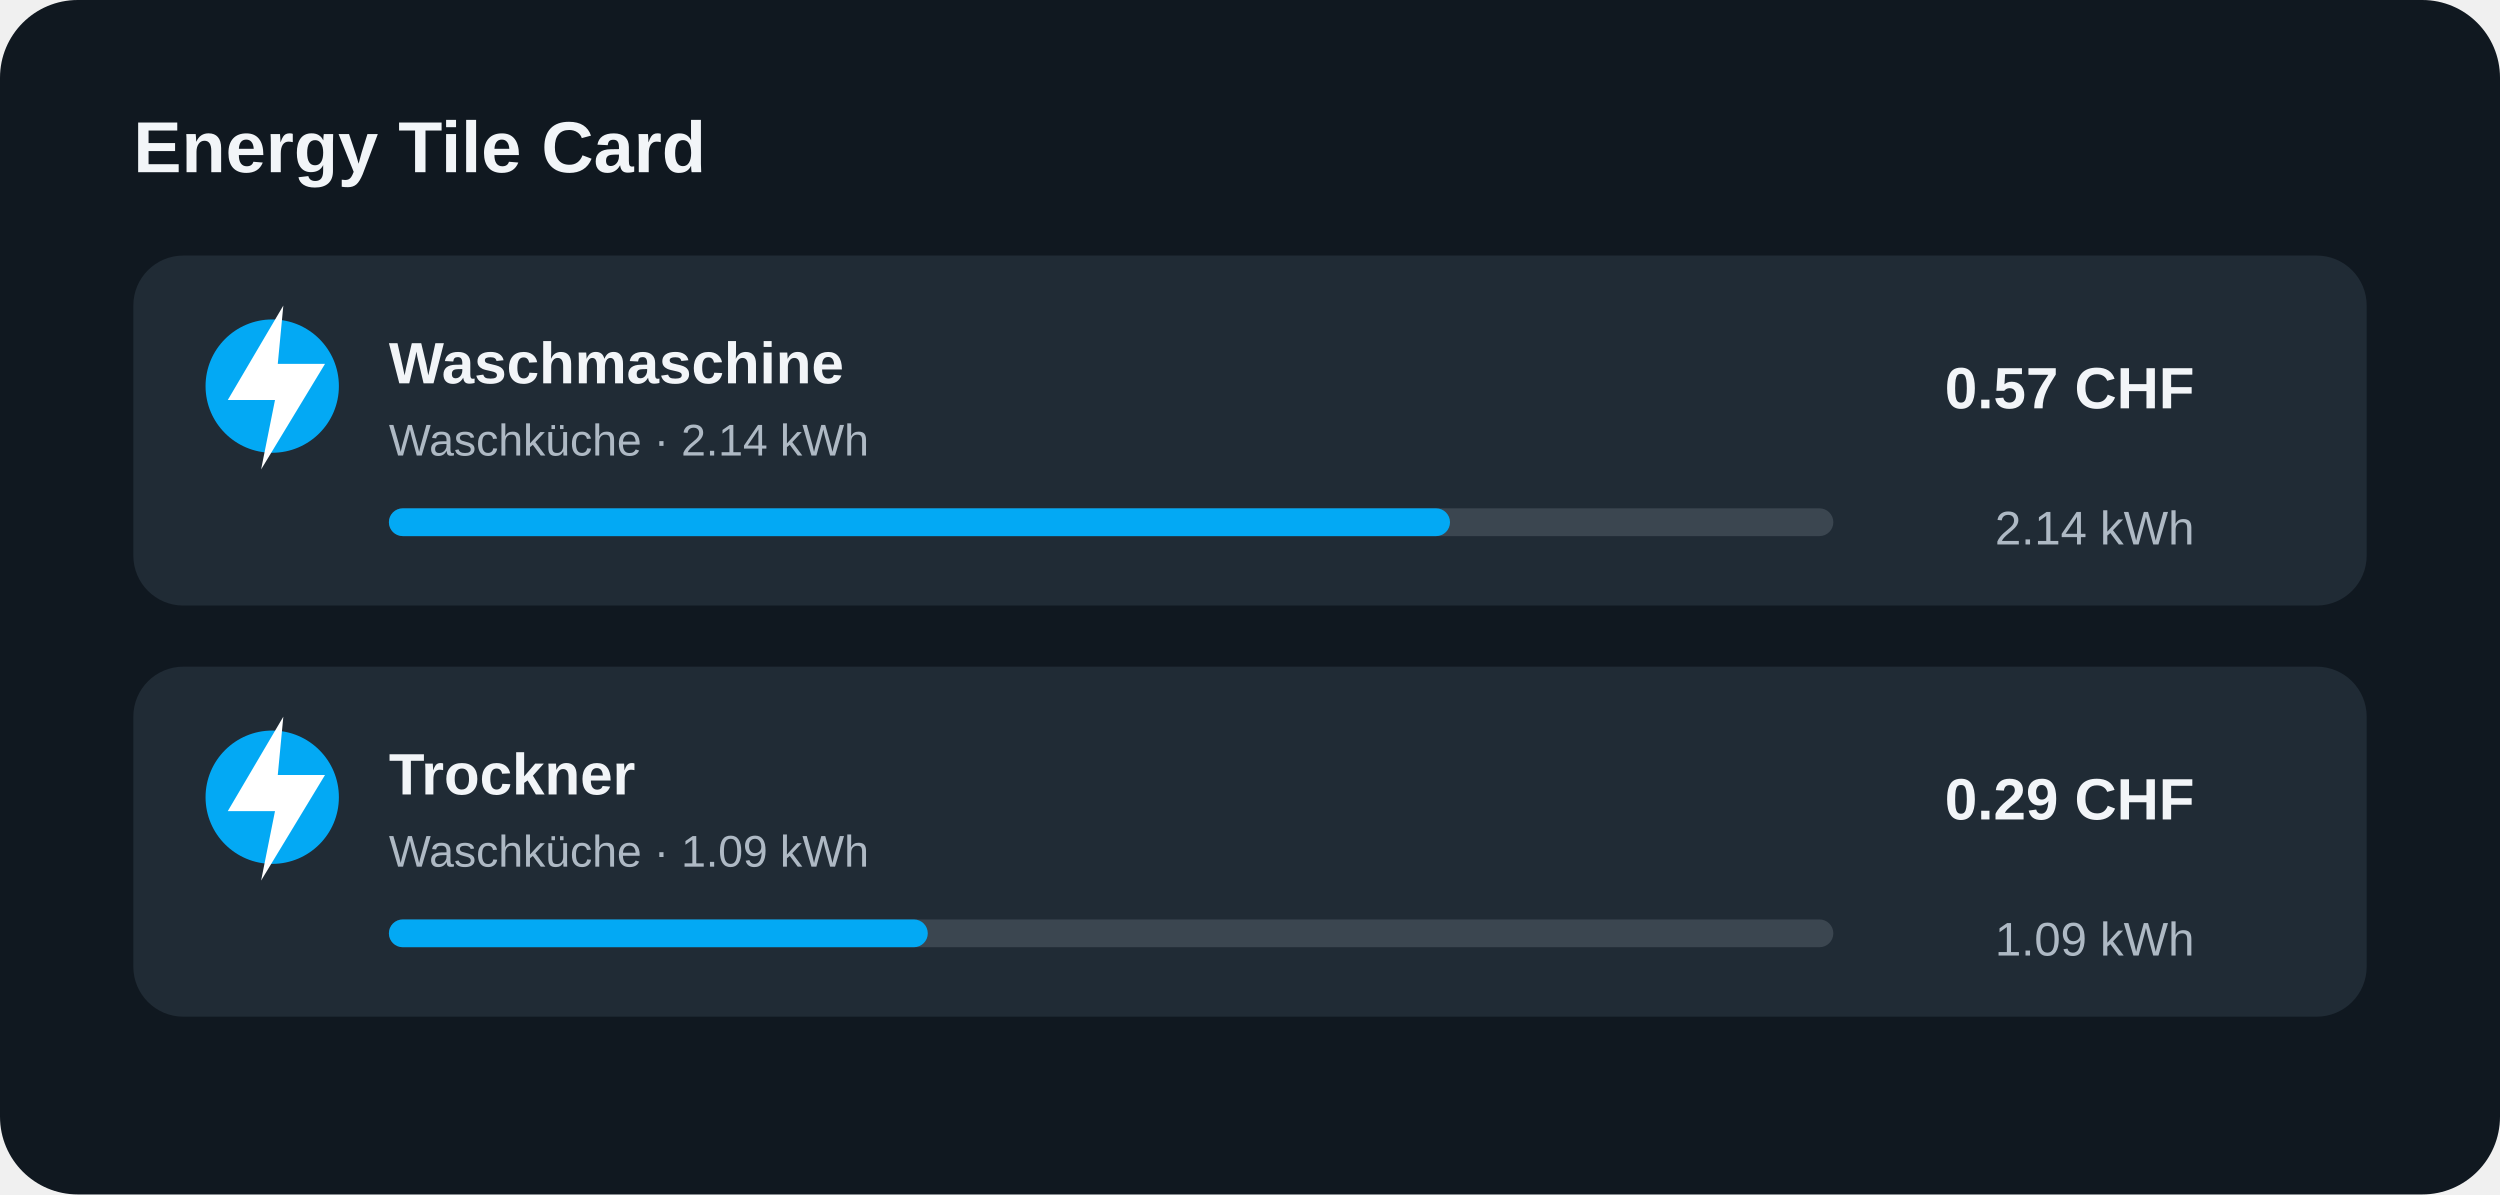
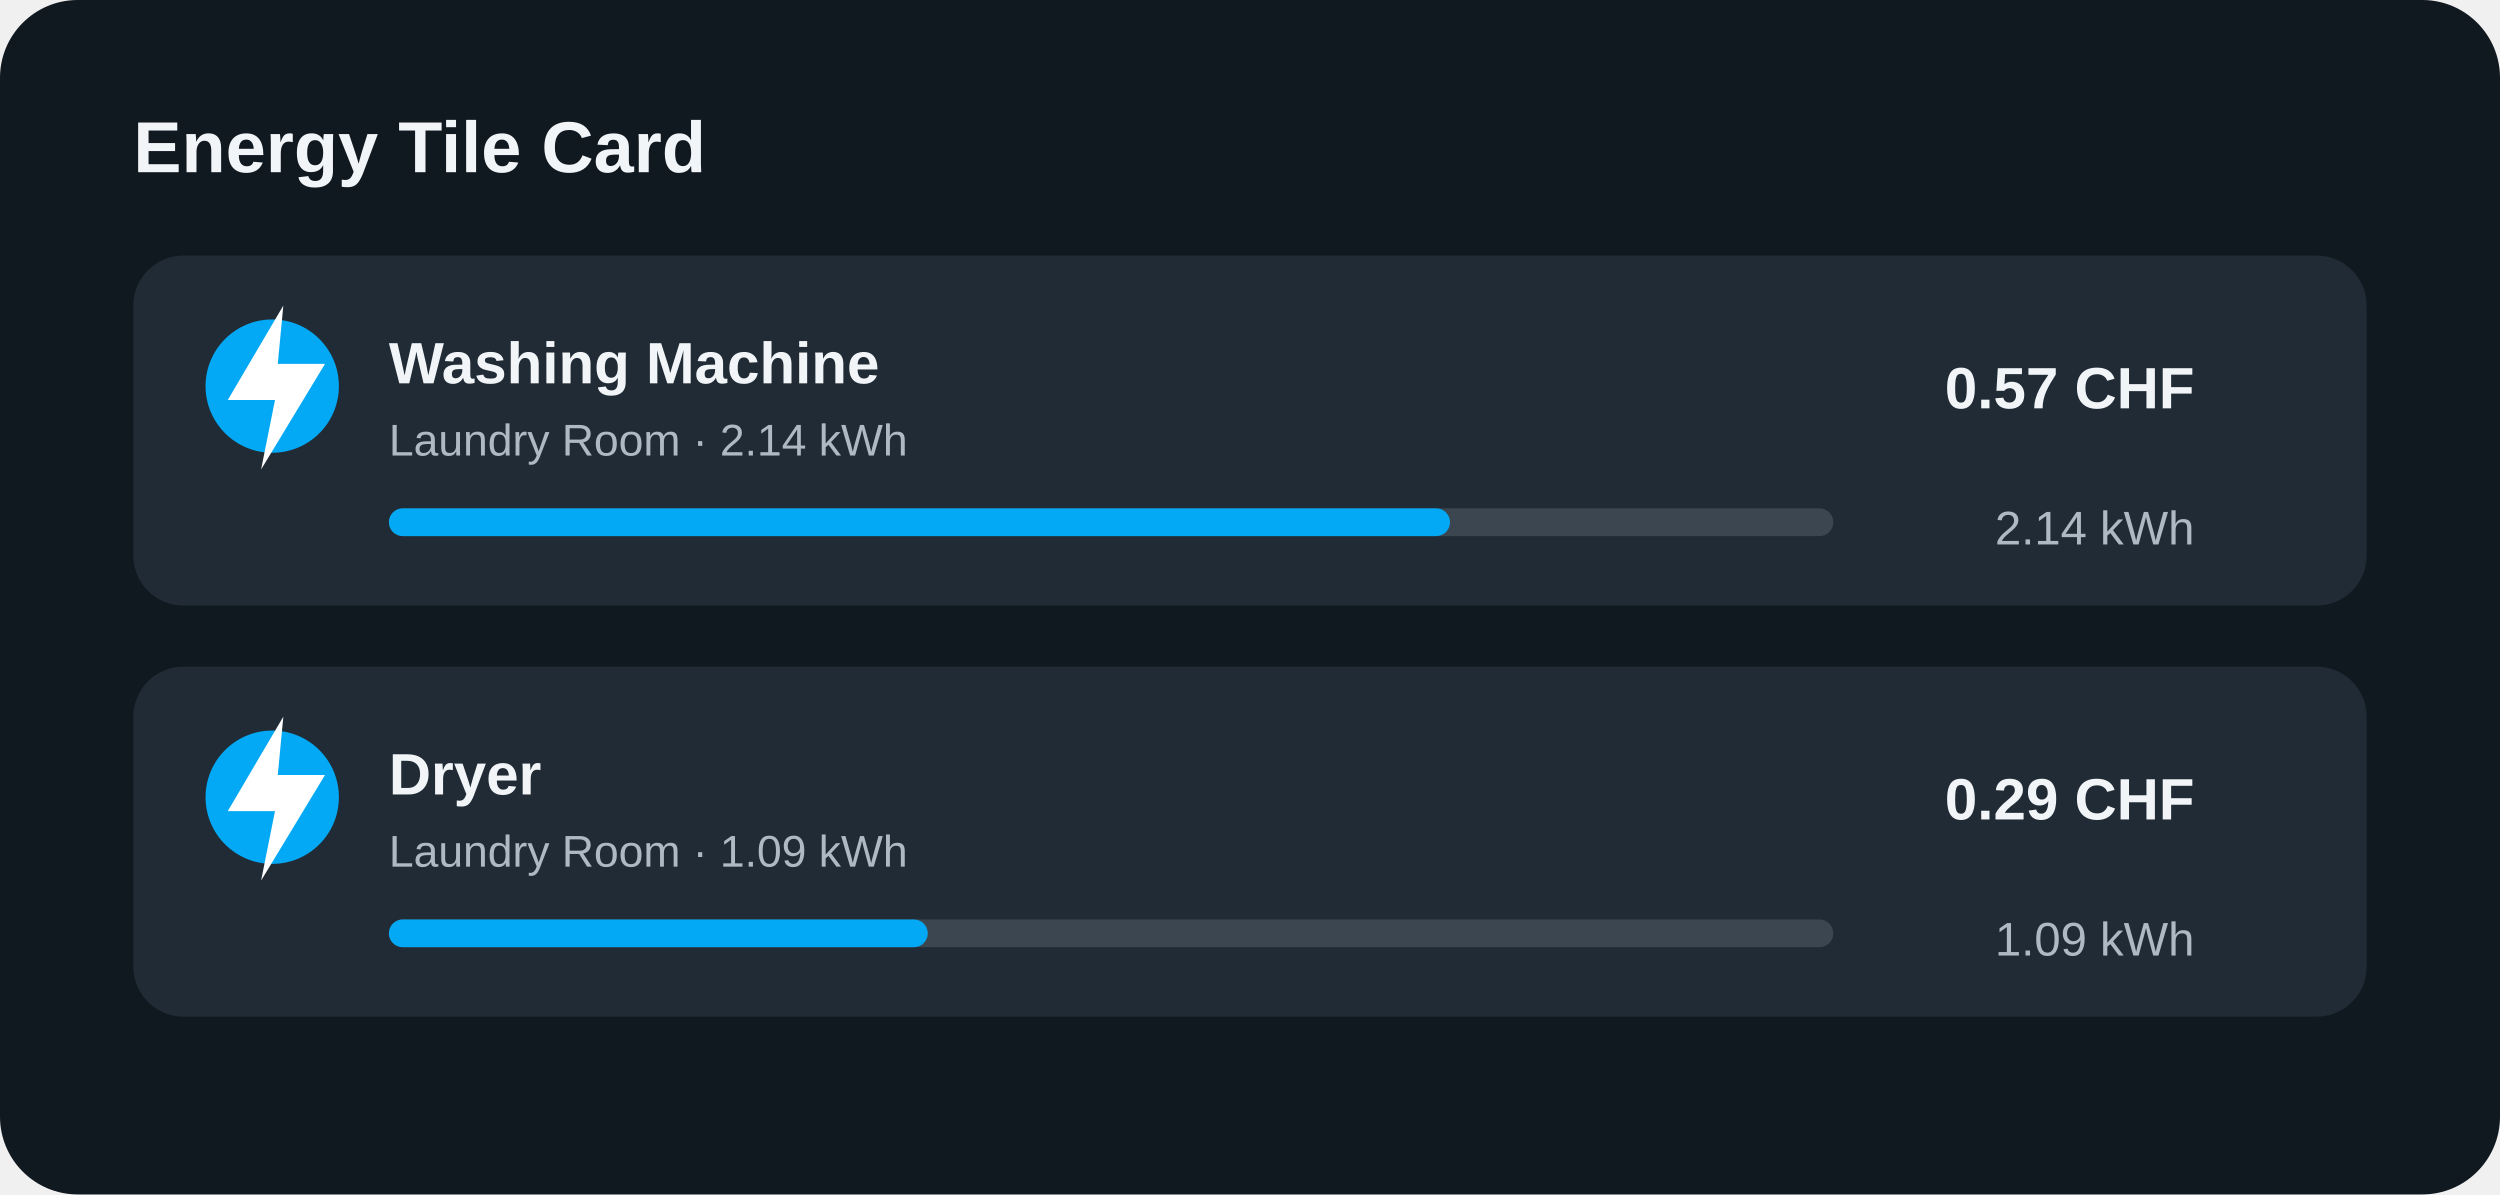
<svg xmlns="http://www.w3.org/2000/svg" width="900" height="430" viewBox="0 0 900 430">
  <rect width="900" height="430" rx="28" fill="#101820" />
  <text x="48" y="62" fill="#f2f5f8" font-family="Arial, sans-serif" font-size="26" font-weight="700">Energy Tile Card</text>
  <g font-family="Arial, sans-serif">
    <g transform="translate(48 92)">
      <rect width="804" height="126" rx="18" fill="#202b35" />
      <circle cx="50" cy="47" r="24" fill="#03a9f4" />
      <path d="M54 18 34 52h17l-5 25 23-38H52z" fill="#fff" />
-       <text x="92" y="46" fill="#f2f5f8" font-size="21" font-weight="700">Waschmaschine</text>
-       <text x="92" y="72" fill="#aeb9c4" font-size="16">Waschküche · 2.14 kWh</text>
+       <text x="92" y="46" fill="#f2f5f8" font-size="21" font-weight="700">Washing Machine</text>
+       <text x="92" y="72" fill="#aeb9c4" font-size="16">Laundry Room · 2.14 kWh</text>
      <text x="742" y="55" text-anchor="end" fill="#f2f5f8" font-size="21" font-weight="700">0.57 CHF</text>
      <rect x="92" y="91" width="520" height="10" rx="5" fill="#3b4650" />
      <rect x="92" y="91" width="382" height="10" rx="5" fill="#03a9f4" />
      <text x="742" y="104" text-anchor="end" fill="#aeb9c4" font-size="17">2.14 kWh</text>
    </g>
    <g transform="translate(48 240)">
      <rect width="804" height="126" rx="18" fill="#202b35" />
      <circle cx="50" cy="47" r="24" fill="#03a9f4" />
      <path d="M54 18 34 52h17l-5 25 23-38H52z" fill="#fff" />
-       <text x="92" y="46" fill="#f2f5f8" font-size="21" font-weight="700">Trockner</text>
-       <text x="92" y="72" fill="#aeb9c4" font-size="16">Waschküche · 1.09 kWh</text>
+       <text x="92" y="46" fill="#f2f5f8" font-size="21" font-weight="700">Dryer</text>
+       <text x="92" y="72" fill="#aeb9c4" font-size="16">Laundry Room · 1.09 kWh</text>
      <text x="742" y="55" text-anchor="end" fill="#f2f5f8" font-size="21" font-weight="700">0.29 CHF</text>
      <rect x="92" y="91" width="520" height="10" rx="5" fill="#3b4650" />
      <rect x="92" y="91" width="194" height="10" rx="5" fill="#03a9f4" />
      <text x="742" y="104" text-anchor="end" fill="#aeb9c4" font-size="17">1.09 kWh</text>
    </g>
  </g>
</svg>
